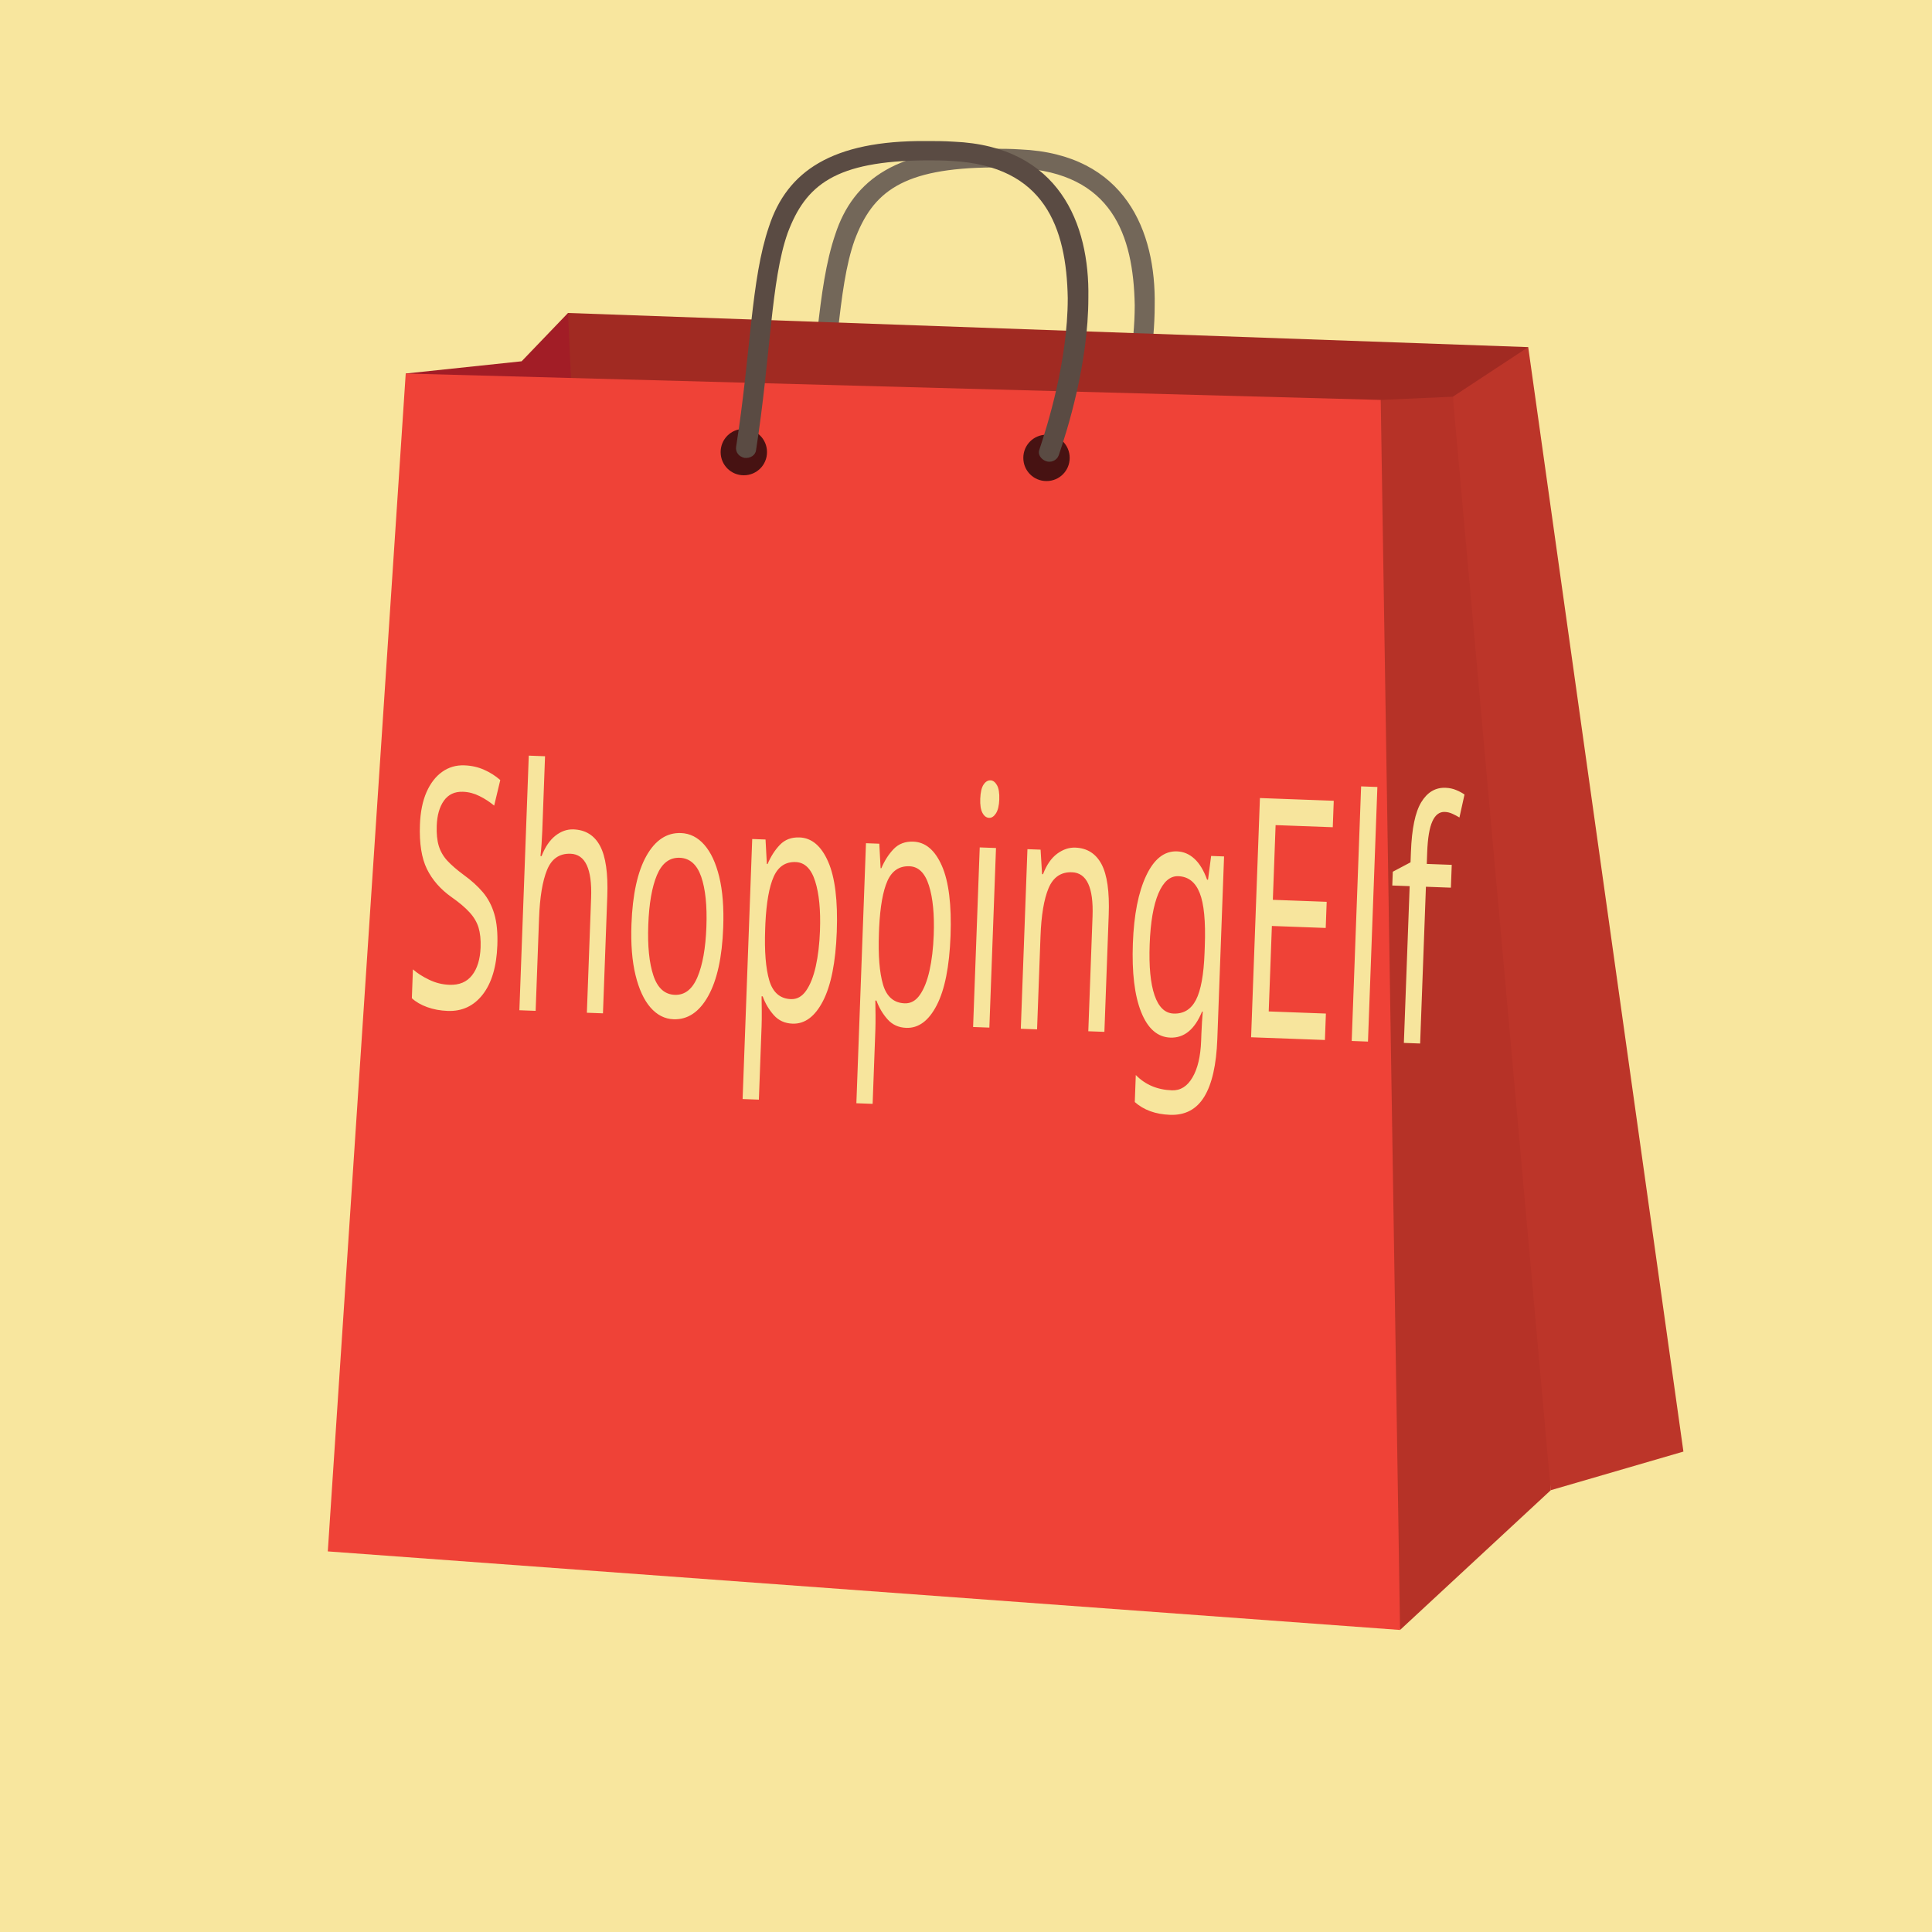
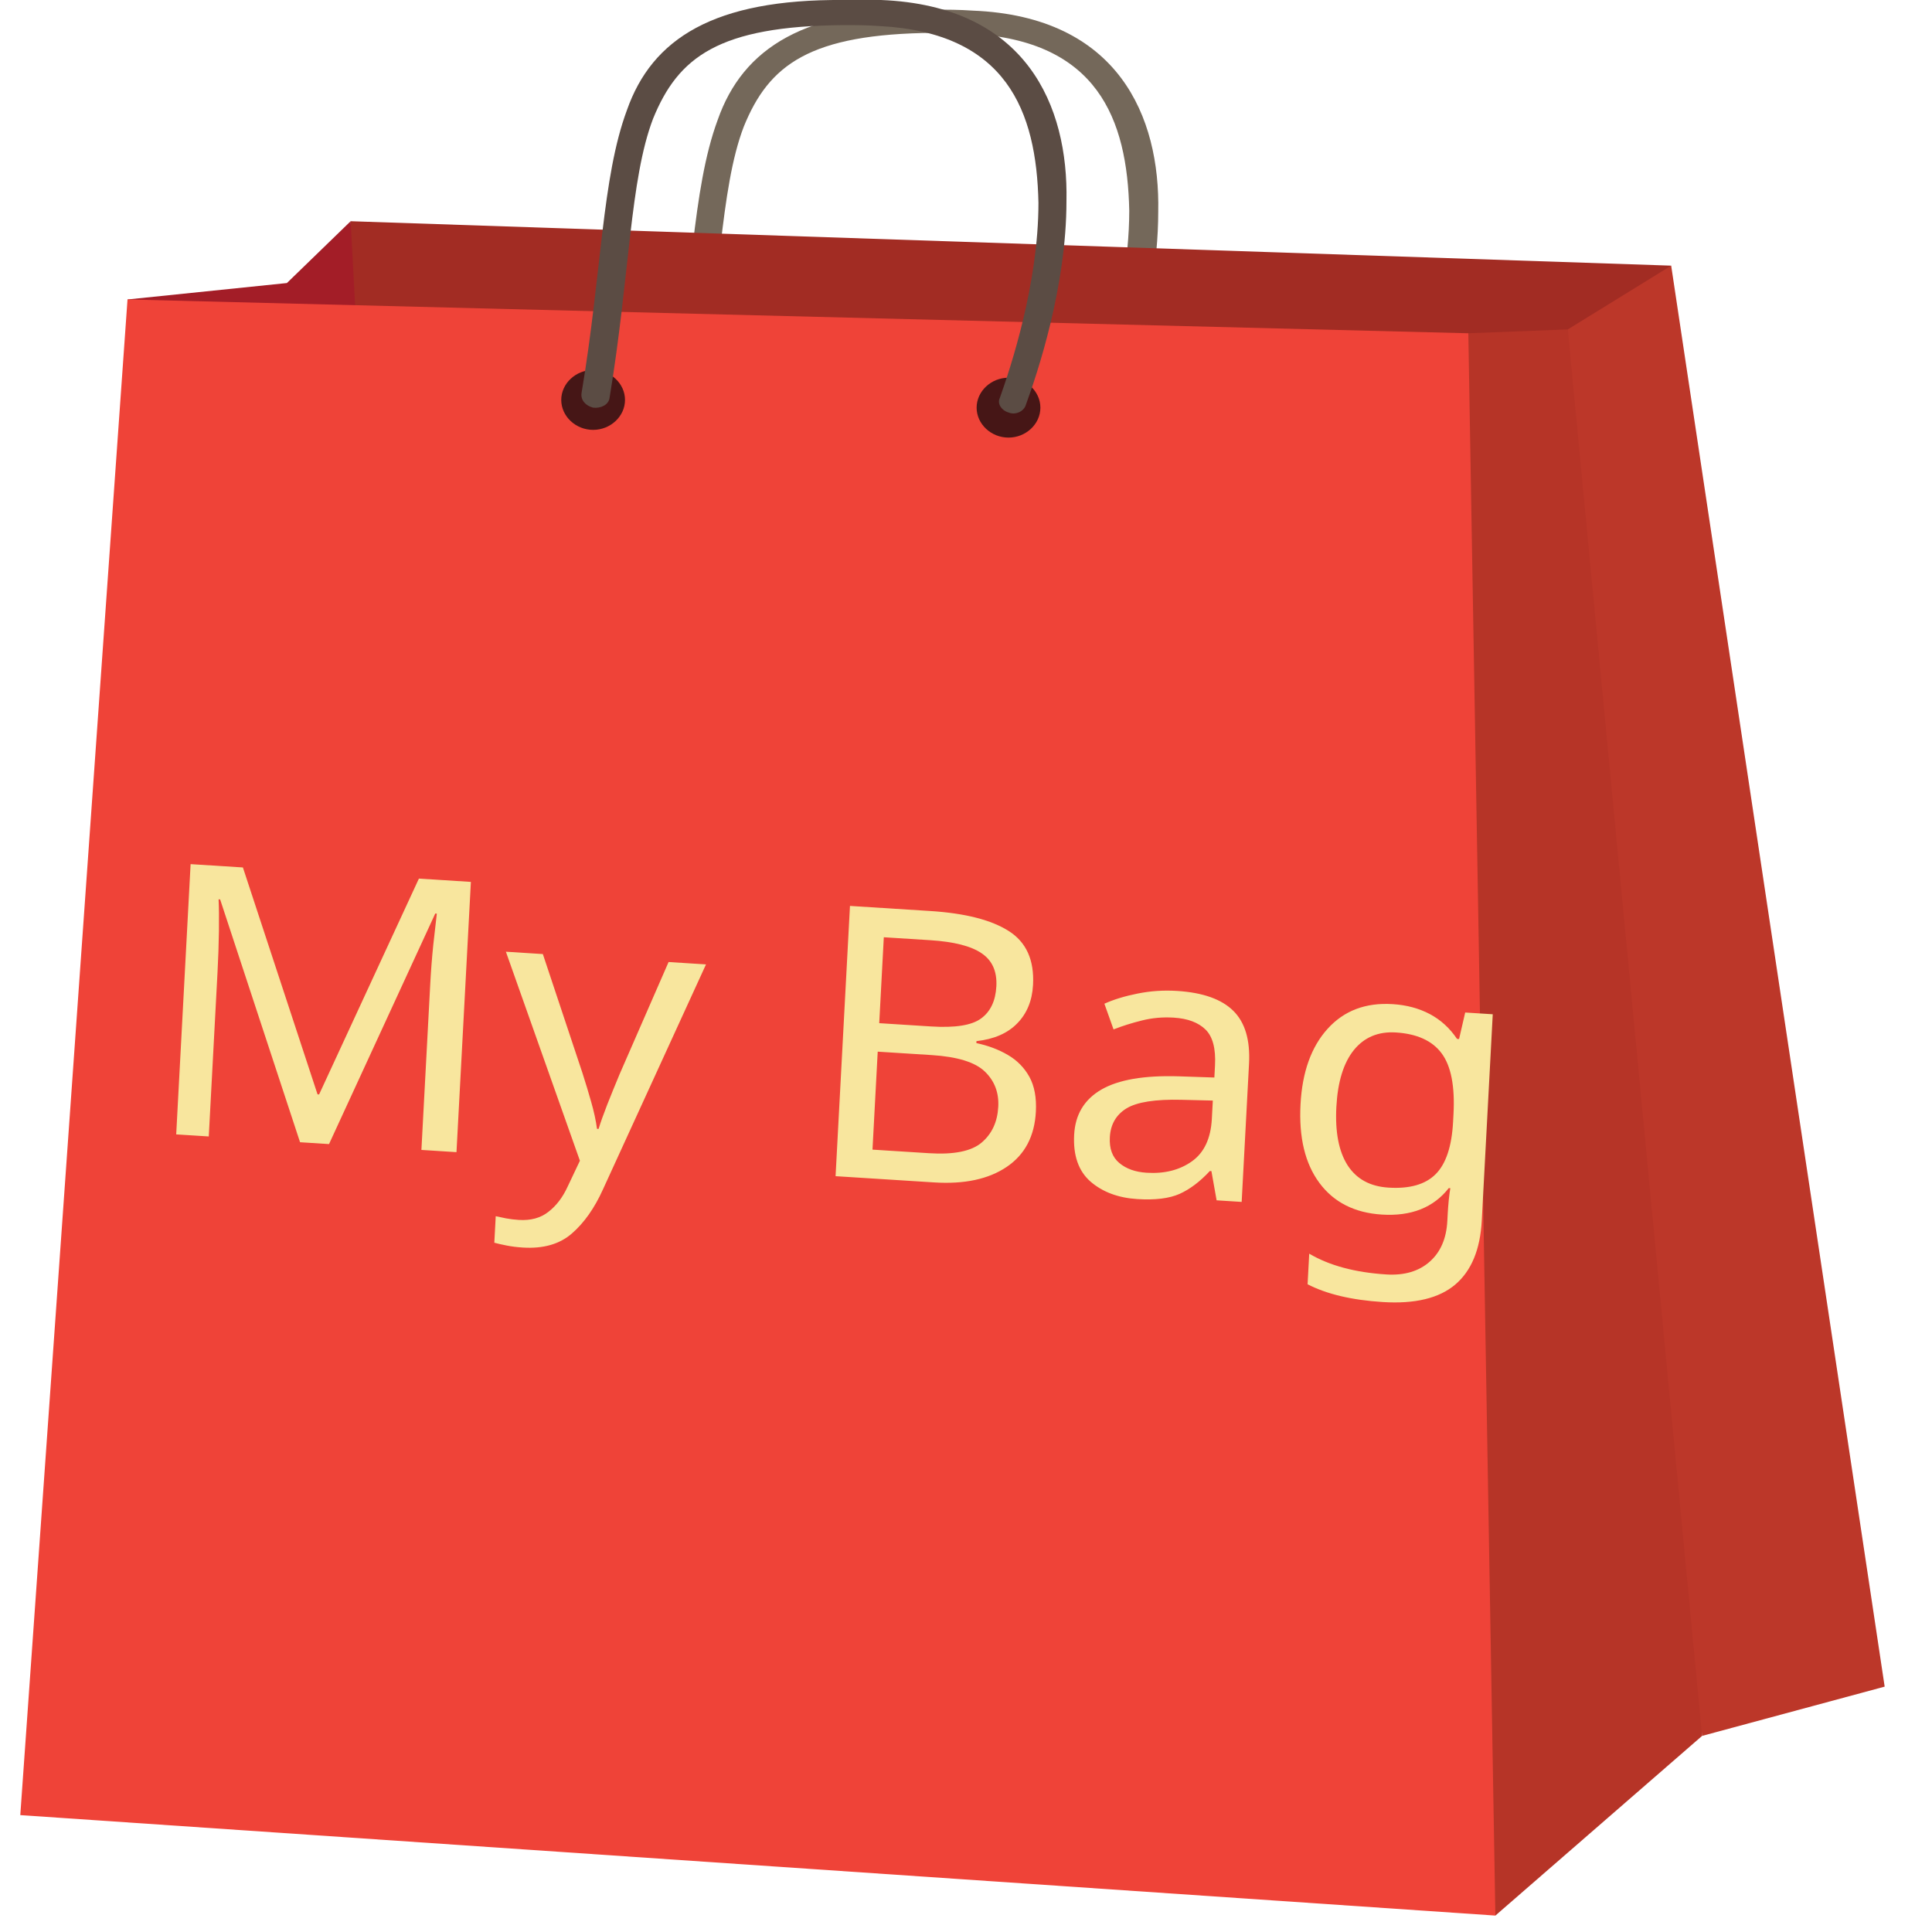
- <svg xmlns="http://www.w3.org/2000/svg" version="1.1" id="Layer_1" x="0px" y="0px" viewBox="0 0 300 300" style="enable-background:new 0 0 300 300;" xml:space="preserve">
+ <svg xmlns="http://www.w3.org/2000/svg" version="1.1" id="Layer_1" x="0px" y="0px" viewBox="0 0 200 200" style="enable-background:new 0 0 200 200;" xml:space="preserve">
  <style type="text/css">
- 	.st0{fill:#F8E69E;stroke:#F8E69E;stroke-miterlimit:10;}
- 	.st1{fill:#736759;}
- 	.st2{fill:#A12A22;}
- 	.st3{fill:url(#XMLID_15_);}
- 	.st4{fill:#B63227;}
- 	.st5{fill:#BC3529;}
- 	.st6{fill:#EF4237;}
- 	.st7{fill:#471212;}
- 	.st8{fill:#5A4B43;}
- 	.st9{fill:#F7E59D;}
- 	.st10{font-family:'MyriadPro-Regular';}
- 	.st11{font-size:52.068px;}
+ 	.st0{fill:#74685A;}
+ 	.st1{fill:#A22C23;}
+ 	.st2{fill:url(#XMLID_14_);}
+ 	.st3{fill:#B63427;}
+ 	.st4{fill:#BC3729;}
+ 	.st5{fill:#EF4338;}
+ 	.st6{fill:#461616;}
+ 	.st7{fill:#5B4C44;}
+ 	.st8{fill:#F8E69E;}
+ 	.st9{font-family:'MyriadPro-Regular';}
+ 	.st10{font-size:39.236px;}
</style>
-   <rect id="XMLID_1_" class="st0" width="300" height="300" />
  <g id="XMLID_3_">
    <g id="XMLID_4_">
-       <path id="XMLID_13_" class="st1" d="M179.3,47.4c0.2-11.4-4.5-23.5-20.9-24.2c-1.5-0.1-2.9-0.1-4.3-0.1    c-14.6-0.2-21.6,4.7-24.4,13.3c-2.9,8.5-2.8,20.3-5.3,35.6l3.1,0.4c2.6-15.5,2.5-27.5,5.2-35.1c2.8-7.5,7.4-11.2,21.5-11.3    c1.3,0,2.7,0,4.1,0.1c14.3,0.8,17.7,10.3,17.9,21.3c0,12.1-4.9,24.8-4.9,24.8l2.9,1C174.3,73.2,179.3,60.2,179.3,47.4z" />
-       <polygon id="XMLID_12_" class="st2" points="88.2,48.6 87.7,64.3 91.2,66.1 131.8,80.5 218.4,79.5 237.3,53.9   " />
-       <linearGradient id="XMLID_15_" gradientUnits="userSpaceOnUse" x1="-78.413" y1="92.622" x2="-73.076" y2="69.518" gradientTransform="matrix(-1 0 0 1 6.2451 0)">
-         <stop offset="0" style="stop-color:#EF4237" />
-         <stop offset="1" style="stop-color:#A21D26" />
+       <path id="XMLID_13_" class="st0" d="M119.9,21.9c0.2-9.8-4.1-20.2-19.2-20.8C99.3,1,98,1,96.7,1c-13.4-0.2-19.8,4-22.4,11.4    c-2.7,7.3-2.6,17.4-4.9,30.5l2.8,0.3c2.4-13.3,2.3-23.6,4.8-30.1c2.6-6.4,6.8-9.6,19.7-9.7c1.2,0,2.5,0,3.8,0.1    c13.1,0.7,16.2,8.8,16.4,18.3c0,10.4-4.5,21.3-4.5,21.3l2.7,0.9C115.3,44,119.9,32.9,119.9,21.9z" />
+       <polygon id="XMLID_12_" class="st1" points="36.3,22.9 35.9,36.4 39.1,37.9 76.3,50.3 155.7,49.4 173,27.5   " />
+       <linearGradient id="XMLID_14_" gradientUnits="userSpaceOnUse" x1="-1744.192" y1="141.867" x2="-1739.704" y2="161.295" gradientTransform="matrix(-1 0 0 -1 -1711.755 202)">
+         <stop offset="0" style="stop-color:#EF4338" />
+         <stop offset="1" style="stop-color:#A31D27" />
      </linearGradient>
-       <polygon id="XMLID_11_" class="st3" points="81,56.1 63,58 68.4,69.1 88.9,64 88.2,48.6   " />
-       <polygon id="XMLID_10_" class="st4" points="225.6,61.6 214.4,62.1 200.4,171.5 217.4,253.1 240.8,231.4 240.8,142.7   " />
-       <polygon id="XMLID_9_" class="st5" points="237.3,53.9 225.6,61.6 240.8,231.4 261.4,225.4   " />
-       <polygon id="XMLID_8_" class="st6" points="214.4,62.1 63,58 50.9,240.9 217.4,253.1   " />
-       <path id="XMLID_7_" class="st7" d="M158.9,71.1c0,2,1.6,3.6,3.6,3.6c2,0,3.6-1.6,3.6-3.6c0-2-1.6-3.6-3.6-3.6    C160.5,67.5,158.9,69.1,158.9,71.1z" />
-       <path id="XMLID_6_" class="st7" d="M111.9,70.2c0,2,1.6,3.6,3.6,3.6c2,0,3.6-1.6,3.6-3.6c0-2-1.6-3.6-3.6-3.6    C113.5,66.6,111.9,68.2,111.9,70.2z" />
-       <path id="XMLID_5_" class="st8" d="M169,46.2c0.2-11.4-4.5-23.5-20.9-24.2c-1.5-0.1-2.9-0.1-4.3-0.1c-14.6-0.1-21.6,4.7-24.4,13.3    c-2.8,8.2-2.8,19.6-5.1,34.2c-0.1,0.8,0.4,1.5,1.3,1.7l0,0c0.9,0.1,1.7-0.4,1.8-1.2c2.3-14.8,2.3-26.3,4.9-33.7    c2.8-7.5,7.4-11.2,21.5-11.3c1.3,0,2.7,0,4.1,0.1c14.3,0.8,17.7,10.3,17.9,21.3c0,9.8-3.2,19.9-4.4,23.5c-0.3,0.7,0.2,1.5,1,1.8    l0,0c0.8,0.3,1.7-0.1,2-0.9C165.7,66.9,169,56.5,169,46.2z" />
+       <polygon id="XMLID_11_" class="st2" points="29.7,29.3 13.2,31 18.2,40.5 37,36.1 36.3,22.9   " />
+       <polygon id="XMLID_10_" class="st3" points="162.3,34.1 152,34.5 139.2,128.3 154.8,198.3 176.2,179.7 176.2,103.6   " />
+       <polygon id="XMLID_9_" class="st4" points="173,27.5 162.3,34.1 176.2,179.7 195.1,174.6   " />
+       <polygon id="XMLID_8_" class="st5" points="152,34.5 13.2,31 2.1,187.9 154.8,198.3   " />
+       <path id="XMLID_7_" class="st6" d="M101.1,42.2c0,1.7,1.5,3.1,3.3,3.1c1.8,0,3.3-1.4,3.3-3.1s-1.5-3.1-3.3-3.1    C102.6,39.1,101.1,40.5,101.1,42.2z" />
+       <path id="XMLID_6_" class="st6" d="M58.1,41.4c0,1.7,1.5,3.1,3.3,3.1s3.3-1.4,3.3-3.1s-1.5-3.1-3.3-3.1S58.1,39.7,58.1,41.4z" />
+       <path id="XMLID_5_" class="st7" d="M110.4,20.8c0.2-9.8-4.1-20.2-19.2-20.8C89.9,0,88.6,0,87.3,0C73.9-0.1,67.5,4,64.9,11.4    c-2.6,7-2.6,16.8-4.7,29.3c-0.1,0.7,0.4,1.3,1.2,1.5l0,0c0.8,0.1,1.6-0.3,1.7-1c2.1-12.7,2.1-22.6,4.5-28.9    c2.6-6.4,6.8-9.6,19.7-9.7c1.2,0,2.5,0,3.8,0.1c13.1,0.7,16.2,8.8,16.4,18.3c0,8.4-2.9,17.1-4,20.2c-0.3,0.6,0.2,1.3,0.9,1.5l0,0    c0.7,0.3,1.6-0.1,1.8-0.8C107.4,38.6,110.4,29.7,110.4,20.8z" />
    </g>
  </g>
-   <text id="XMLID_2_" transform="matrix(0.5516 2.037071e-002 -3.690192e-002 0.9993 62.4411 156.198)" class="st9 st10 st11">ShoppingElf</text>
+   <text id="XMLID_1_" transform="matrix(1.0374 6.574063e-002 -5.320319e-002 0.9986 14.2854 117.1809)" class="st8 st9 st10">My Bag</text>
</svg>
